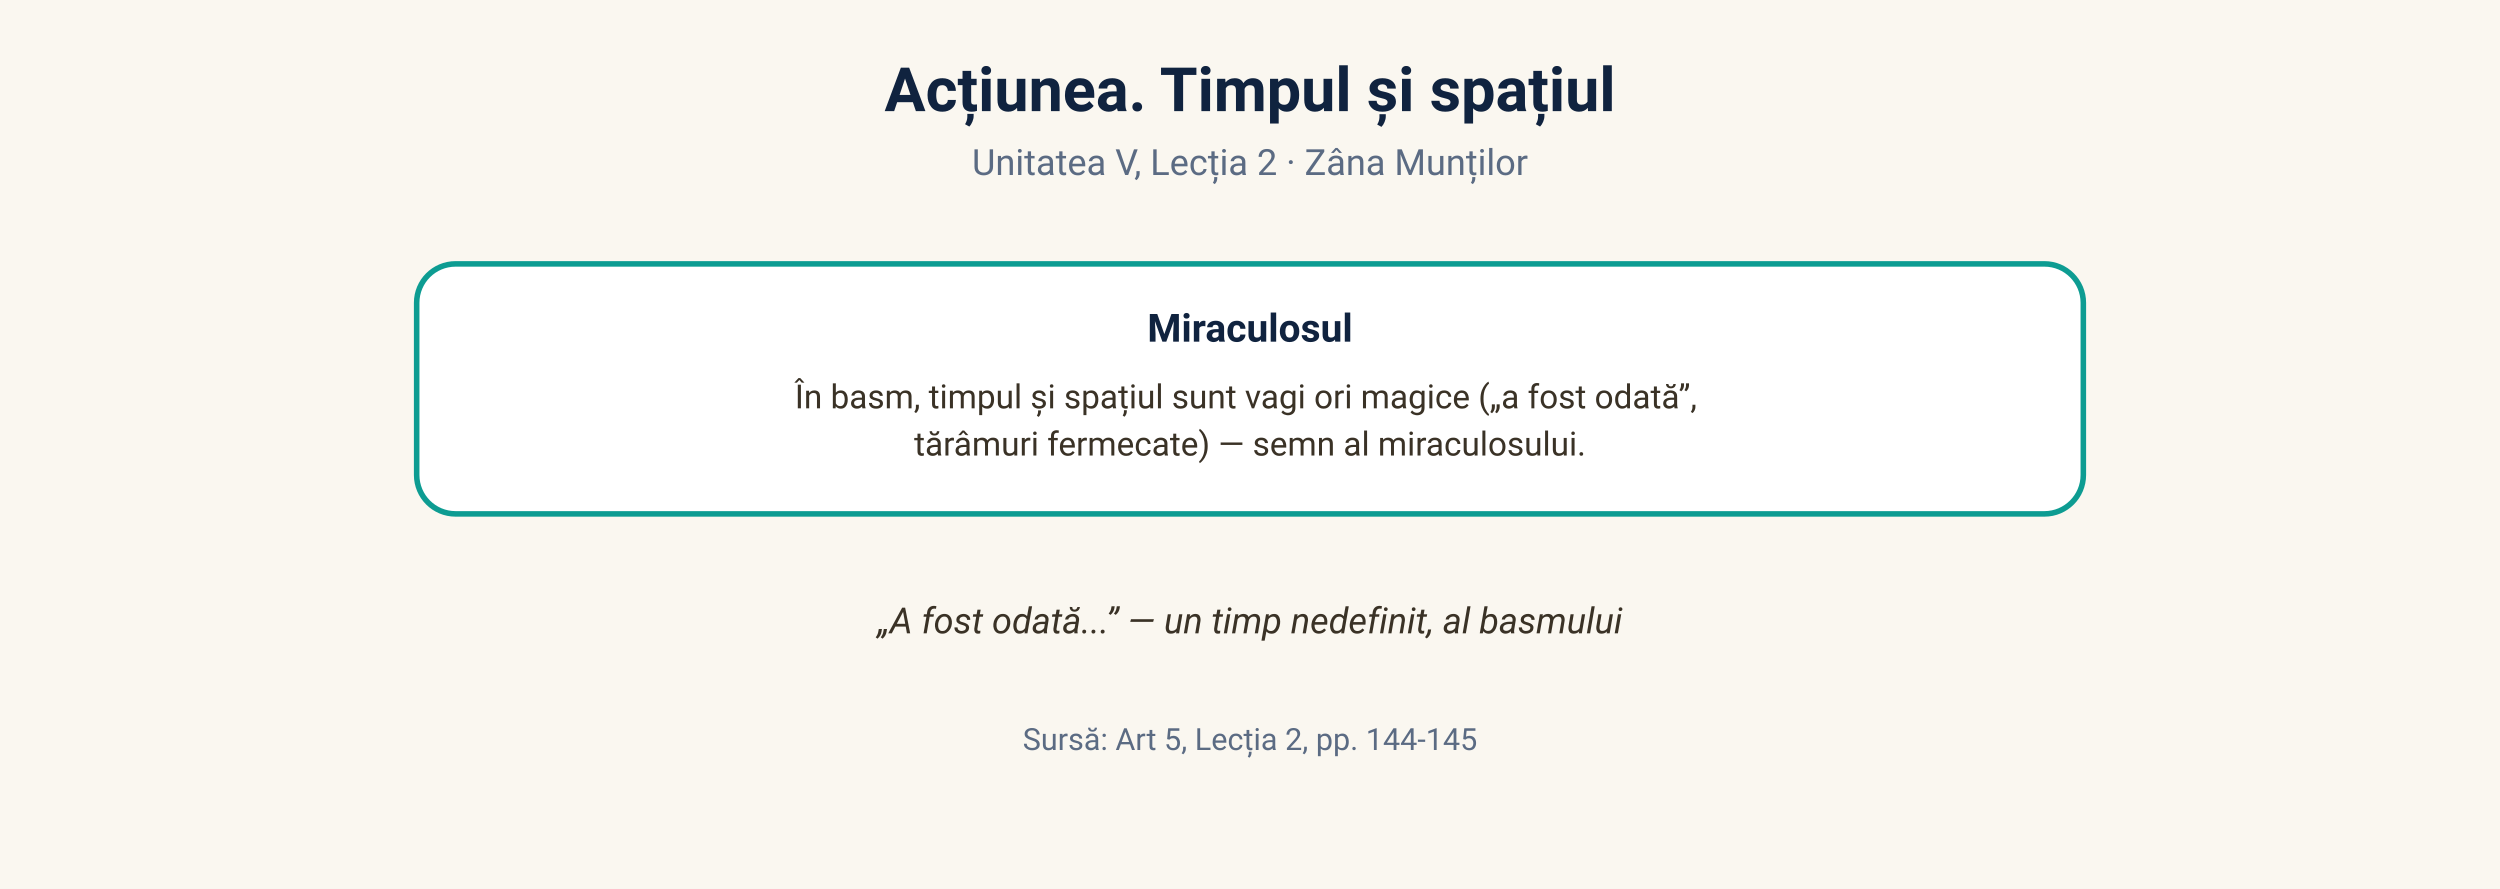
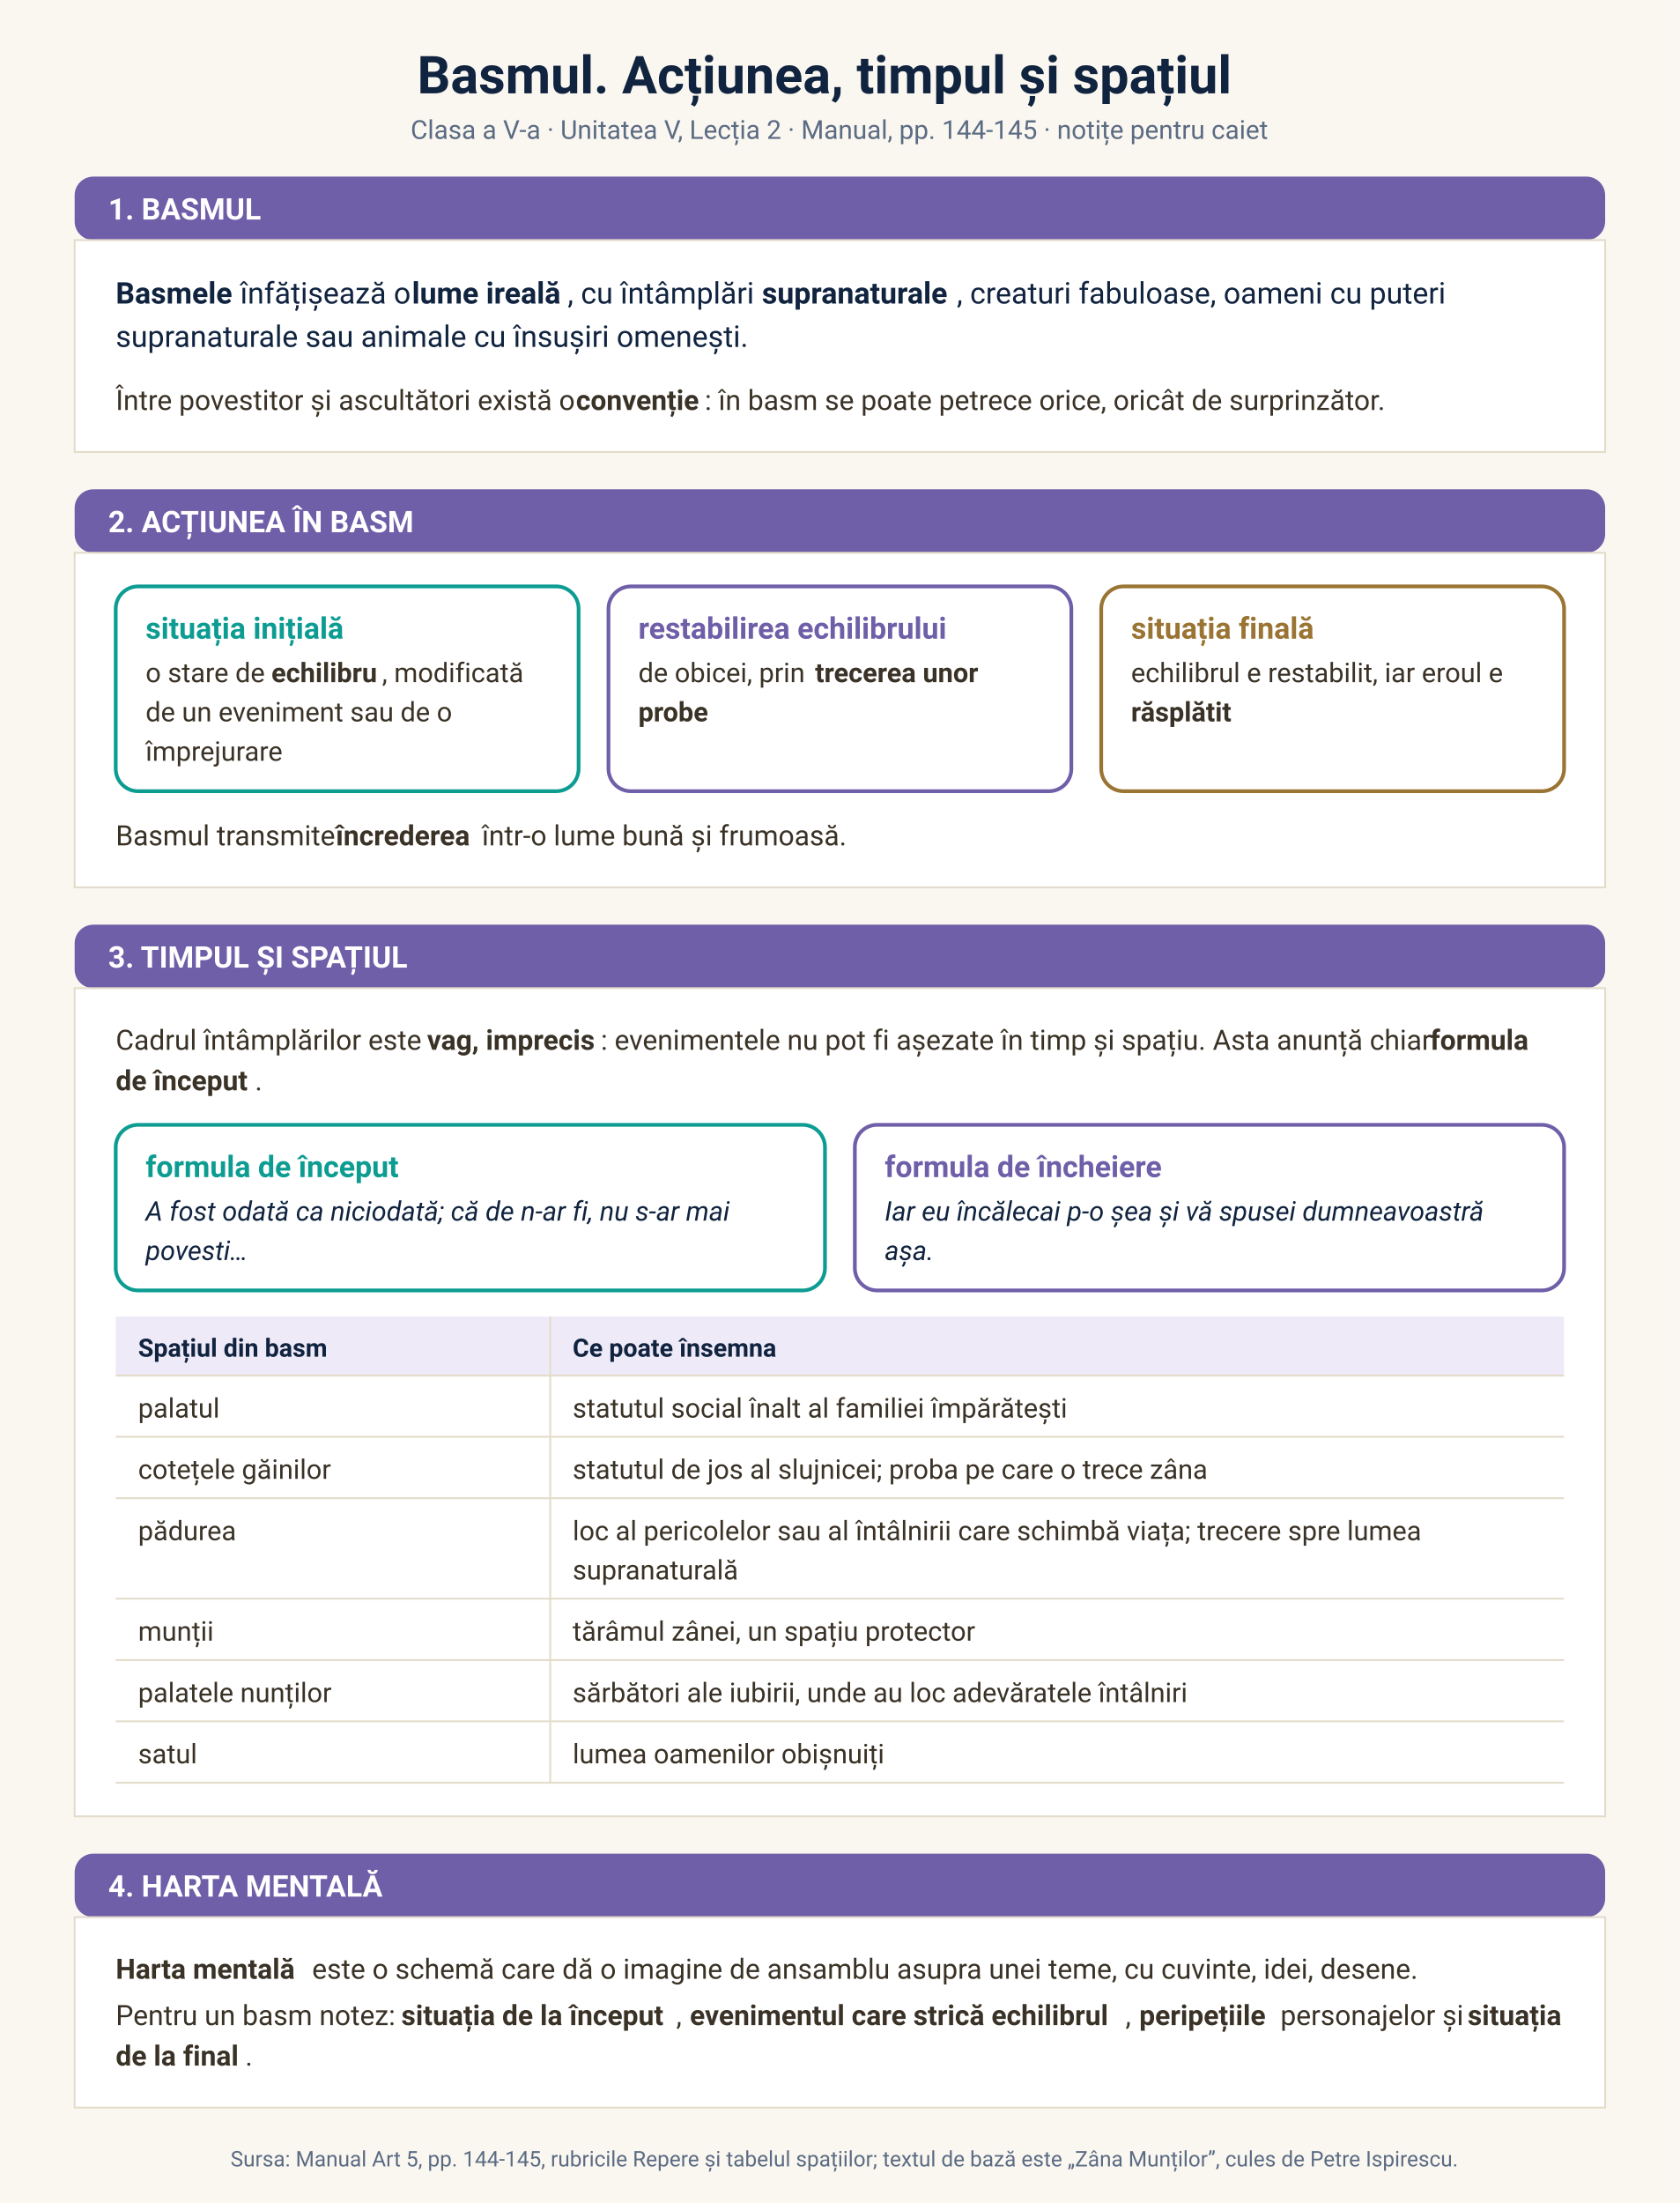
- <svg xmlns="http://www.w3.org/2000/svg" viewBox="0 0 900 320" font-family="'Segoe UI', 'Plus Jakarta Sans', -apple-system, Roboto, sans-serif">
-   <rect width="900" height="320" fill="#faf7f0" />
-   <text x="450" y="40" text-anchor="middle" font-size="22" font-weight="700" fill="#10233f">Acțiunea. Timpul și spațiul</text>
-   <text x="450" y="63" text-anchor="middle" font-size="13" fill="#5b6b83">Unitatea V, Lecția 2 · Zâna Munților</text>
-   <rect x="150" y="95" width="600" height="90" rx="14" fill="#ffffff" stroke="#0d9c92" stroke-width="2" />
-   <text x="450" y="123" text-anchor="middle" font-size="14" font-weight="700" fill="#10233f">Miraculosul</text>
-   <text font-size="12" fill="#3a3226" text-anchor="middle">
-     <tspan x="450" y="147">În basm, timpul și spațiul sunt vagi ori magice („a fost odată”,</tspan>
-     <tspan x="450" y="164">tărâmuri fermecate) — semn al miraculosului.</tspan>
-   </text>
-   <text x="450" y="228" text-anchor="middle" font-size="13" fill="#3a3226" font-style="italic">„A fost odată...” — un timp nedefinit, al basmului</text>
-   <text x="450" y="270" text-anchor="middle" font-size="11" fill="#5b6b83">Sursă: Art 5, Lecția 2, pp. 144-145</text>
+ <svg xmlns="http://www.w3.org/2000/svg" viewBox="0 0 900 1180" font-family="'Segoe UI', 'Plus Jakarta Sans', -apple-system, Roboto, sans-serif">
+   <rect width="900" height="1180" fill="#faf7f0" />
+   <text x="223.5" y="50.0" font-size="28" fill="#10233f" font-weight="700" textLength="454.2" lengthAdjust="spacing">Basmul. Acțiunea, timpul și spațiul</text>
+   <text x="220.0" y="74.4" font-size="14" fill="#5b6b83" textLength="460.0" lengthAdjust="spacing">Clasa a V-a · Unitatea V, Lecția 2 · Manual, pp. 144-145 · notițe pentru caiet</text>
+   <rect x="40" y="94.6" width="820" height="34" rx="10" fill="#6f5ea8" />
+   <text x="58" y="117.6" font-size="16" font-weight="700" fill="#ffffff">1. BASMUL</text>
+   <rect x="40" y="128.6" width="820" height="113.5" fill="#ffffff" stroke="#e3dccb" />
+   <text x="62.0" y="162.6" font-size="16" fill="#10233f" font-weight="700" textLength="62.4" lengthAdjust="spacing">Basmele</text>
+   <text x="128.7" y="162.6" font-size="16" fill="#10233f" textLength="87.7" lengthAdjust="spacing">înfățișează o</text>
+   <text x="220.7" y="162.6" font-size="16" fill="#10233f" font-weight="700" textLength="83.4" lengthAdjust="spacing">lume ireală</text>
+   <text x="304.1" y="162.6" font-size="16" fill="#10233f" textLength="99.8" lengthAdjust="spacing">, cu întâmplări</text>
+   <text x="408.2" y="162.6" font-size="16" fill="#10233f" font-weight="700" textLength="104.3" lengthAdjust="spacing">supranaturale</text>
+   <text x="512.6" y="162.6" font-size="16" fill="#10233f" textLength="261.1" lengthAdjust="spacing">, creaturi fabuloase, oameni cu puteri</text>
+   <text x="62.0" y="185.8" font-size="16" fill="#10233f" textLength="331.4" lengthAdjust="spacing">supranaturale sau animale cu însușiri omenești.</text>
+   <text x="62.0" y="219.6" font-size="15" fill="#3a3226" textLength="242.5" lengthAdjust="spacing">Între povestitor și ascultători există o</text>
+   <text x="308.6" y="219.6" font-size="15" fill="#3a3226" font-weight="700" textLength="69.0" lengthAdjust="spacing">convenție</text>
+   <text x="377.6" y="219.6" font-size="15" fill="#3a3226" textLength="362.4" lengthAdjust="spacing">: în basm se poate petrece orice, oricât de surprinzător.</text>
+   <rect x="40" y="262.1" width="820" height="34" rx="10" fill="#6f5ea8" />
+   <text x="58" y="285.1" font-size="16" font-weight="700" fill="#ffffff">2. ACȚIUNEA ÎN BASM</text>
+   <rect x="40" y="296.1" width="820" height="179.2" fill="#ffffff" stroke="#e3dccb" />
+   <rect x="62.0" y="314.1" width="248.0" height="109.7" rx="12" fill="#ffffff" stroke="#0d9c92" stroke-width="2" />
+   <text x="78.0" y="342.1" font-size="16" fill="#0d9c92" font-weight="700" textLength="111.2" lengthAdjust="spacing">situația inițială</text>
+   <text x="78.0" y="365.4" font-size="14.5" fill="#3a3226" textLength="63.5" lengthAdjust="spacing">o stare de</text>
+   <text x="145.4" y="365.4" font-size="14.5" fill="#3a3226" font-weight="700" textLength="59.3" lengthAdjust="spacing">echilibru</text>
+   <text x="204.7" y="365.4" font-size="14.5" fill="#3a3226" textLength="74.5" lengthAdjust="spacing">, modificată</text>
+   <text x="78.0" y="386.4" font-size="14.5" fill="#3a3226" textLength="165.6" lengthAdjust="spacing">de un eveniment sau de o</text>
+   <text x="78.0" y="407.5" font-size="14.5" fill="#3a3226" textLength="73.9" lengthAdjust="spacing">împrejurare</text>
+   <rect x="326.0" y="314.1" width="248.0" height="109.7" rx="12" fill="#ffffff" stroke="#6f5ea8" stroke-width="2" />
+   <text x="342.0" y="342.1" font-size="16" fill="#6f5ea8" font-weight="700" textLength="172.6" lengthAdjust="spacing">restabilirea echilibrului</text>
+   <text x="342.0" y="365.4" font-size="14.5" fill="#3a3226" textLength="90.8" lengthAdjust="spacing">de obicei, prin</text>
+   <text x="436.7" y="365.4" font-size="14.5" fill="#3a3226" font-weight="700" textLength="91.9" lengthAdjust="spacing">trecerea unor</text>
+   <text x="342.0" y="386.4" font-size="14.5" fill="#3a3226" font-weight="700" textLength="40.5" lengthAdjust="spacing">probe</text>
+   <rect x="590.0" y="314.1" width="248.0" height="109.7" rx="12" fill="#ffffff" stroke="#9a7433" stroke-width="2" />
+   <text x="606.0" y="342.1" font-size="16" fill="#9a7433" font-weight="700" textLength="102.1" lengthAdjust="spacing">situația finală</text>
+   <text x="606.0" y="365.4" font-size="14.5" fill="#3a3226" textLength="200.0" lengthAdjust="spacing">echilibrul e restabilit, iar eroul e</text>
+   <text x="606.0" y="386.4" font-size="14.5" fill="#3a3226" font-weight="700" textLength="56.3" lengthAdjust="spacing">răsplătit</text>
+   <text x="62.0" y="452.8" font-size="15" fill="#3a3226" textLength="113.8" lengthAdjust="spacing">Basmul transmite</text>
+   <text x="179.9" y="452.8" font-size="15" fill="#3a3226" font-weight="700" textLength="74.2" lengthAdjust="spacing">încrederea</text>
+   <text x="258.2" y="452.8" font-size="15" fill="#3a3226" textLength="195.0" lengthAdjust="spacing">într-o lume bună și frumoasă.</text>
+   <rect x="40" y="495.3" width="820" height="34" rx="10" fill="#6f5ea8" />
+   <text x="58" y="518.3" font-size="16" font-weight="700" fill="#ffffff">3. TIMPUL ȘI SPAȚIUL</text>
+   <rect x="40" y="529.3" width="820" height="443.6" fill="#ffffff" stroke="#e3dccb" />
+   <text x="62.0" y="562.3" font-size="15" fill="#3a3226" textLength="162.7" lengthAdjust="spacing">Cadrul întâmplărilor este</text>
+   <text x="228.8" y="562.3" font-size="15" fill="#3a3226" font-weight="700" textLength="93.1" lengthAdjust="spacing">vag, imprecis</text>
+   <text x="321.9" y="562.3" font-size="15" fill="#3a3226" textLength="440.2" lengthAdjust="spacing">: evenimentele nu pot fi așezate în timp și spațiu. Asta anunță chiar</text>
+   <text x="766.2" y="562.3" font-size="15" fill="#3a3226" font-weight="700" textLength="56.1" lengthAdjust="spacing">formula</text>
+   <text x="62.0" y="584.0" font-size="15" fill="#3a3226" font-weight="700" textLength="74.5" lengthAdjust="spacing">de început</text>
+   <text x="136.6" y="584.0" font-size="15" fill="#3a3226" textLength="3.3" lengthAdjust="spacing">.</text>
+   <rect x="62.0" y="602.5" width="380.0" height="88.7" rx="12" fill="#ffffff" stroke="#0d9c92" stroke-width="2" />
+   <text x="78.0" y="630.5" font-size="16" fill="#0d9c92" font-weight="700" textLength="143.8" lengthAdjust="spacing">formula de început</text>
+   <text x="78.0" y="653.8" font-size="14.5" fill="#10233f" font-style="italic" textLength="318.6" lengthAdjust="spacing">A fost odată ca niciodată; că de n-ar fi, nu s-ar mai</text>
+   <text x="78.0" y="674.9" font-size="14.5" fill="#10233f" font-style="italic" textLength="54.5" lengthAdjust="spacing">povesti…</text>
+   <rect x="458.0" y="602.5" width="380.0" height="88.7" rx="12" fill="#ffffff" stroke="#6f5ea8" stroke-width="2" />
+   <text x="474.0" y="630.5" font-size="16" fill="#6f5ea8" font-weight="700" textLength="155.7" lengthAdjust="spacing">formula de încheiere</text>
+   <text x="474.0" y="653.8" font-size="14.5" fill="#10233f" font-style="italic" textLength="320.7" lengthAdjust="spacing">Iar eu încălecai p-o șea și vă spusei dumneavoastră</text>
+   <text x="474.0" y="674.9" font-size="14.5" fill="#10233f" font-style="italic" textLength="24.6" lengthAdjust="spacing">așa.</text>
+   <rect x="62.0" y="705.2" width="776.0" height="31.6" fill="#efeaf8" />
+   <text x="74.0" y="726.7" font-size="13.5" fill="#10233f" font-weight="700" textLength="106.2" lengthAdjust="spacing">Spațiul din basm</text>
+   <text x="306.8" y="726.7" font-size="13.5" fill="#10233f" font-weight="700" textLength="112.9" lengthAdjust="spacing">Ce poate însemna</text>
+   <line x1="62.0" y1="736.8" x2="838.0" y2="736.8" stroke="#e3dccb" />
+   <text x="74.0" y="759.3" font-size="14.5" fill="#3a3226" textLength="43.5" lengthAdjust="spacing">palatul</text>
+   <text x="306.8" y="759.3" font-size="14.5" fill="#3a3226" textLength="259.1" lengthAdjust="spacing">statutul social înalt al familiei împărătești</text>
+   <line x1="62.0" y1="769.6" x2="838.0" y2="769.6" stroke="#e3dccb" />
+   <text x="74.0" y="792.1" font-size="14.5" fill="#3a3226" textLength="103.4" lengthAdjust="spacing">cotețele găinilor</text>
+   <text x="306.8" y="792.1" font-size="14.5" fill="#3a3226" textLength="337.3" lengthAdjust="spacing">statutul de jos al slujnicei; proba pe care o trece zâna</text>
+   <line x1="62.0" y1="802.5" x2="838.0" y2="802.5" stroke="#e3dccb" />
+   <text x="74.0" y="825.0" font-size="14.5" fill="#3a3226" textLength="52.8" lengthAdjust="spacing">pădurea</text>
+   <text x="306.8" y="825.0" font-size="14.5" fill="#3a3226" textLength="448.3" lengthAdjust="spacing">loc al pericolelor sau al întâlnirii care schimbă viața; trecere spre lumea</text>
+   <text x="306.8" y="846.0" font-size="14.5" fill="#3a3226" textLength="87.6" lengthAdjust="spacing">supranaturală</text>
+   <line x1="62.0" y1="856.3" x2="838.0" y2="856.3" stroke="#e3dccb" />
+   <text x="74.0" y="878.8" font-size="14.5" fill="#3a3226" textLength="40.9" lengthAdjust="spacing">munții</text>
+   <text x="306.8" y="878.8" font-size="14.5" fill="#3a3226" textLength="216.2" lengthAdjust="spacing">tărâmul zânei, un spațiu protector</text>
+   <line x1="62.0" y1="889.2" x2="838.0" y2="889.2" stroke="#e3dccb" />
+   <text x="74.0" y="911.7" font-size="14.5" fill="#3a3226" textLength="104.5" lengthAdjust="spacing">palatele nunților</text>
+   <text x="306.8" y="911.7" font-size="14.5" fill="#3a3226" textLength="330.0" lengthAdjust="spacing">sărbători ale iubirii, unde au loc adevăratele întâlniri</text>
+   <line x1="62.0" y1="922.0" x2="838.0" y2="922.0" stroke="#e3dccb" />
+   <text x="74.0" y="944.5" font-size="14.5" fill="#3a3226" textLength="30.2" lengthAdjust="spacing">satul</text>
+   <text x="306.8" y="944.5" font-size="14.5" fill="#3a3226" textLength="166.9" lengthAdjust="spacing">lumea oamenilor obișnuiți</text>
+   <line x1="62.0" y1="954.9" x2="838.0" y2="954.9" stroke="#e3dccb" />
+   <line x1="294.8" y1="705.2" x2="294.8" y2="954.9" stroke="#e3dccb" />
+   <rect x="40" y="992.9" width="820" height="34" rx="10" fill="#6f5ea8" />
+   <text x="58" y="1015.9" font-size="16" font-weight="700" fill="#ffffff">4. HARTA MENTALĂ</text>
+   <rect x="40" y="1026.9" width="820" height="102.0" fill="#ffffff" stroke="#e3dccb" />
+   <text x="62.0" y="1059.9" font-size="15" fill="#3a3226" font-weight="700" textLength="101.1" lengthAdjust="spacing">Harta mentală</text>
+   <text x="167.2" y="1059.9" font-size="15" fill="#3a3226" textLength="586.9" lengthAdjust="spacing">este o schemă care dă o imagine de ansamblu asupra unei teme, cu cuvinte, idei, desene.</text>
+   <text x="62.0" y="1084.7" font-size="15" fill="#3a3226" textLength="148.9" lengthAdjust="spacing">Pentru un basm notez:</text>
+   <text x="215.0" y="1084.7" font-size="15" fill="#3a3226" font-weight="700" textLength="147.3" lengthAdjust="spacing">situația de la început</text>
+   <text x="362.3" y="1084.7" font-size="15" fill="#3a3226" textLength="3.3" lengthAdjust="spacing">,</text>
+   <text x="369.6" y="1084.7" font-size="15" fill="#3a3226" font-weight="700" textLength="233.4" lengthAdjust="spacing">evenimentul care strică echilibrul</text>
+   <text x="603.0" y="1084.7" font-size="15" fill="#3a3226" textLength="3.3" lengthAdjust="spacing">,</text>
+   <text x="610.4" y="1084.7" font-size="15" fill="#3a3226" font-weight="700" textLength="71.5" lengthAdjust="spacing">peripețiile</text>
+   <text x="686.0" y="1084.7" font-size="15" fill="#3a3226" textLength="96.3" lengthAdjust="spacing">personajelor și</text>
+   <text x="786.3" y="1084.7" font-size="15" fill="#3a3226" font-weight="700" textLength="52.0" lengthAdjust="spacing">situația</text>
+   <text x="62.0" y="1106.4" font-size="15" fill="#3a3226" font-weight="700" textLength="69.5" lengthAdjust="spacing">de la final</text>
+   <text x="131.4" y="1106.4" font-size="15" fill="#3a3226" textLength="3.3" lengthAdjust="spacing">.</text>
+   <text x="123.5" y="1160.4" font-size="11.5" fill="#5b6b83" textLength="653.0" lengthAdjust="spacing">Sursa: Manual Art 5, pp. 144-145, rubricile Repere și tabelul spațiilor; textul de bază este „Zâna Munților”, cules de Petre Ispirescu.</text>
</svg>
